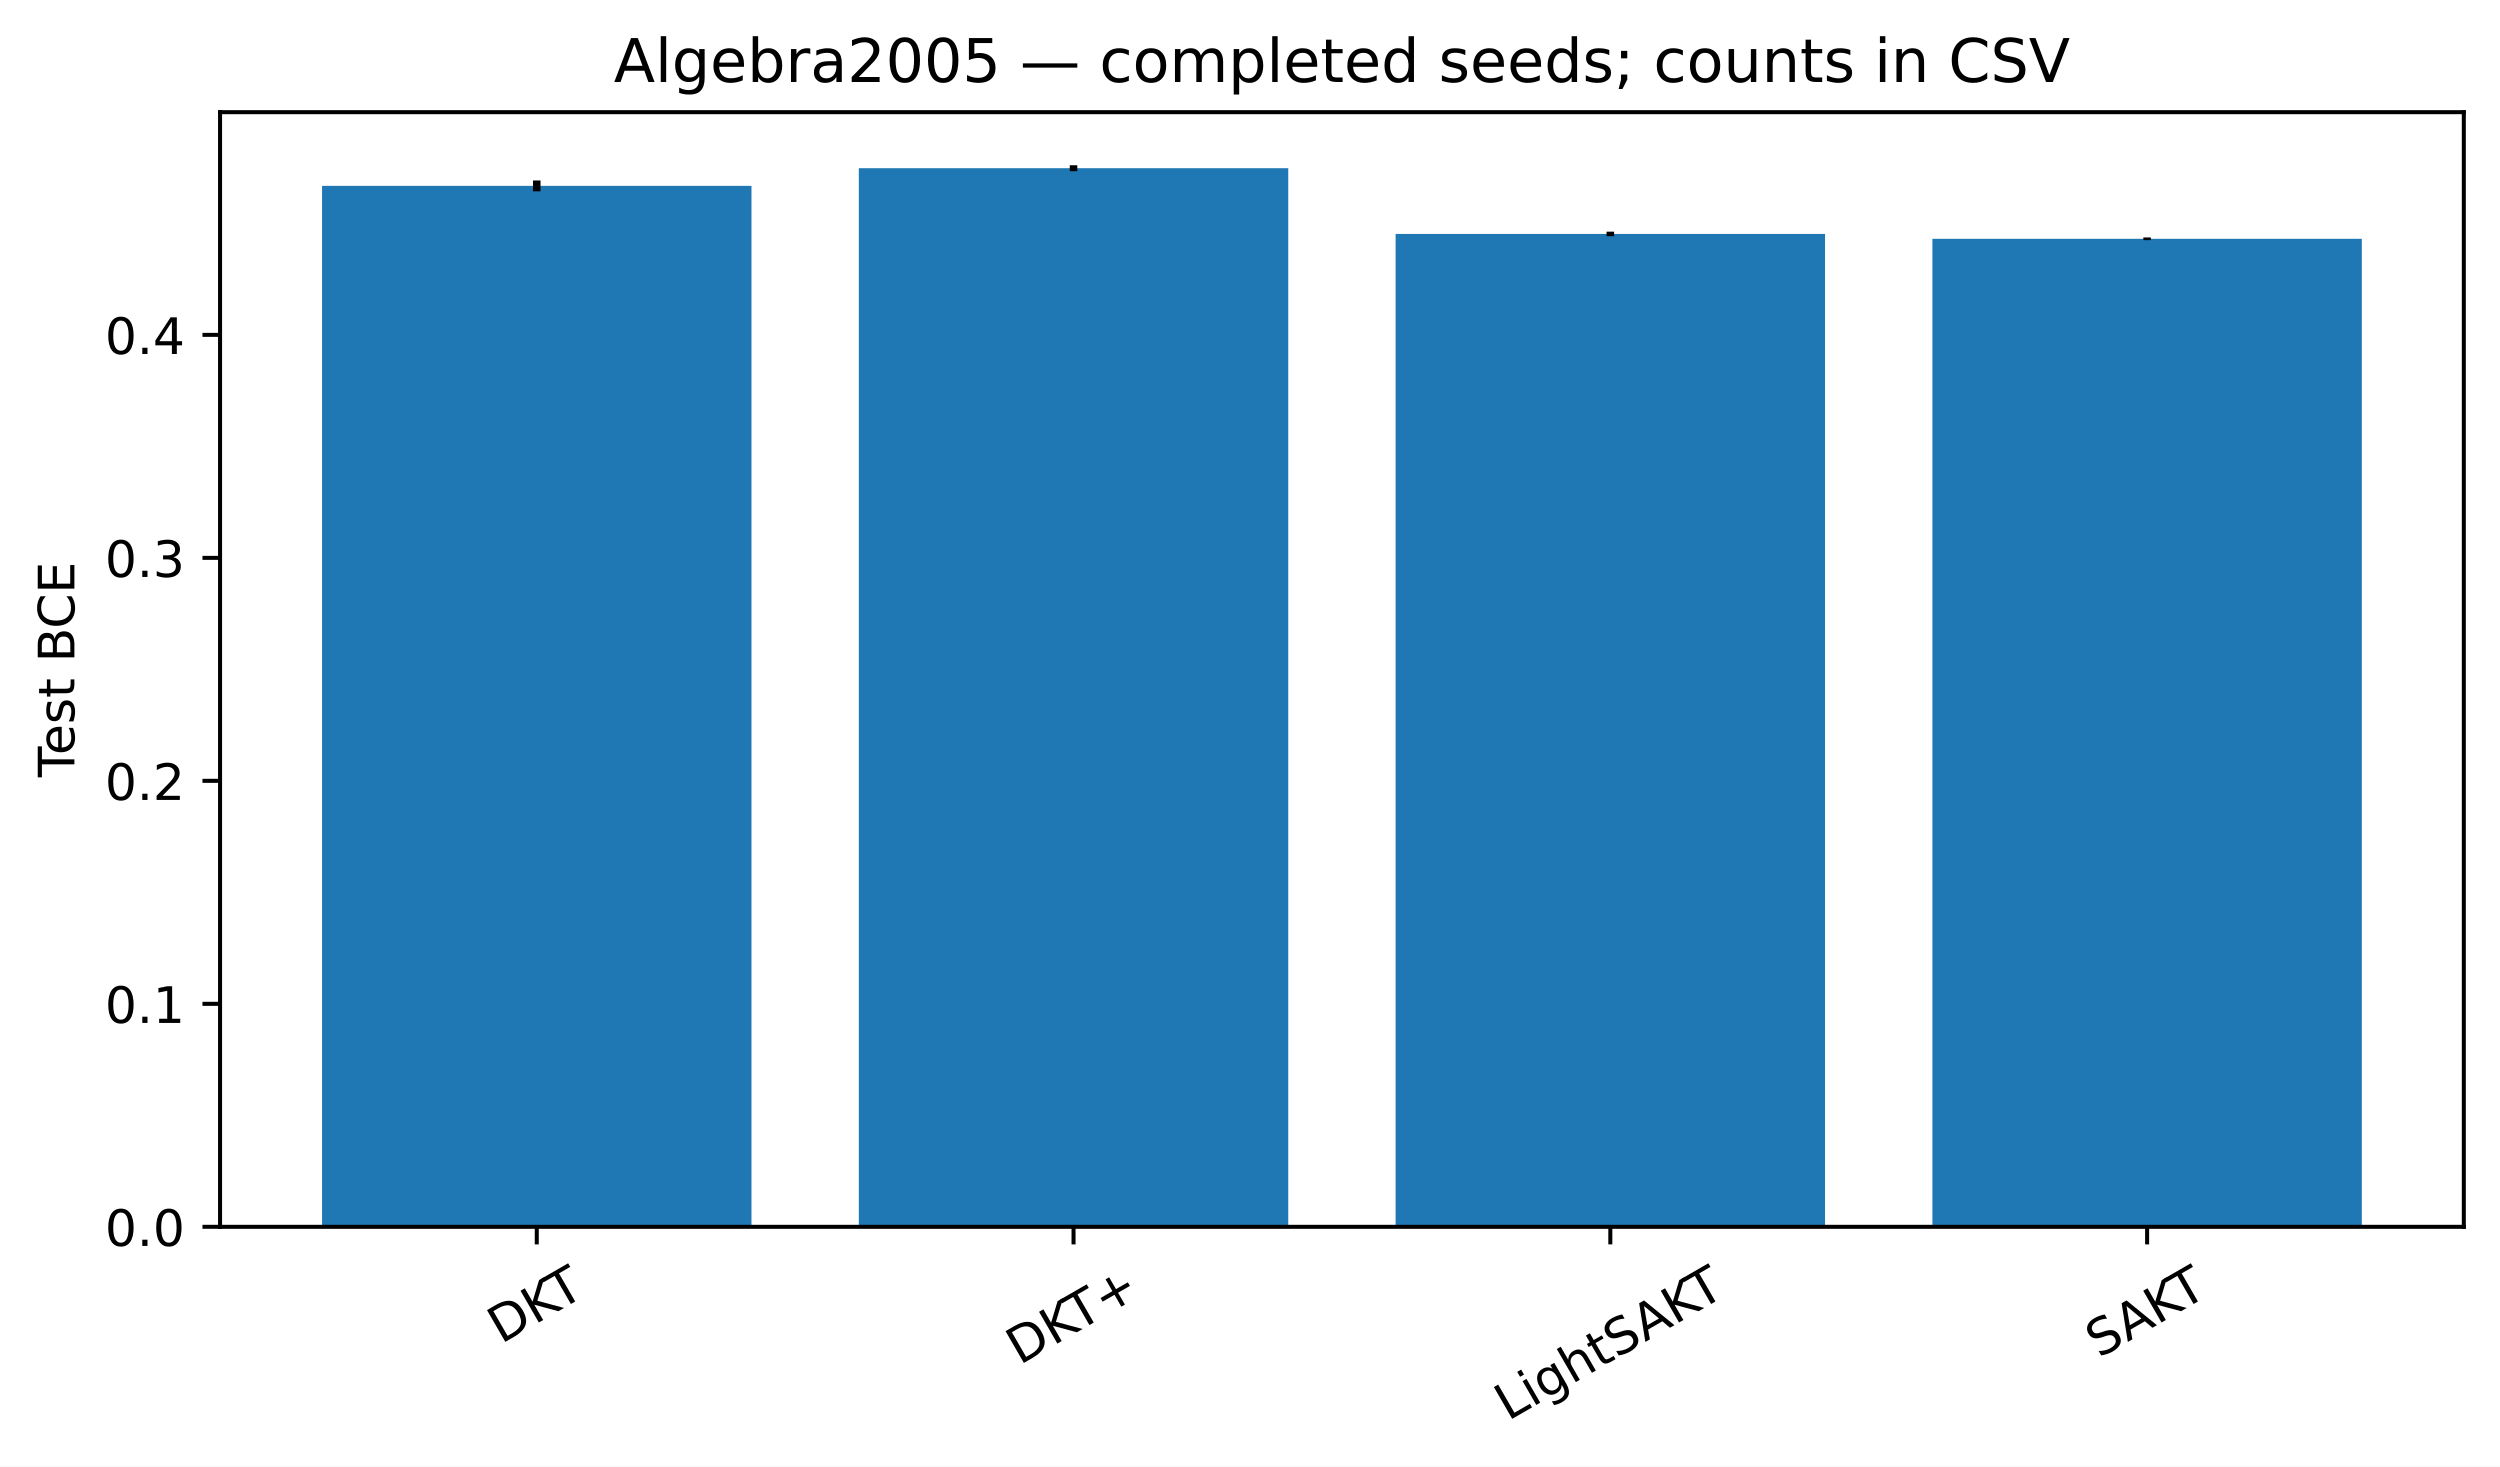
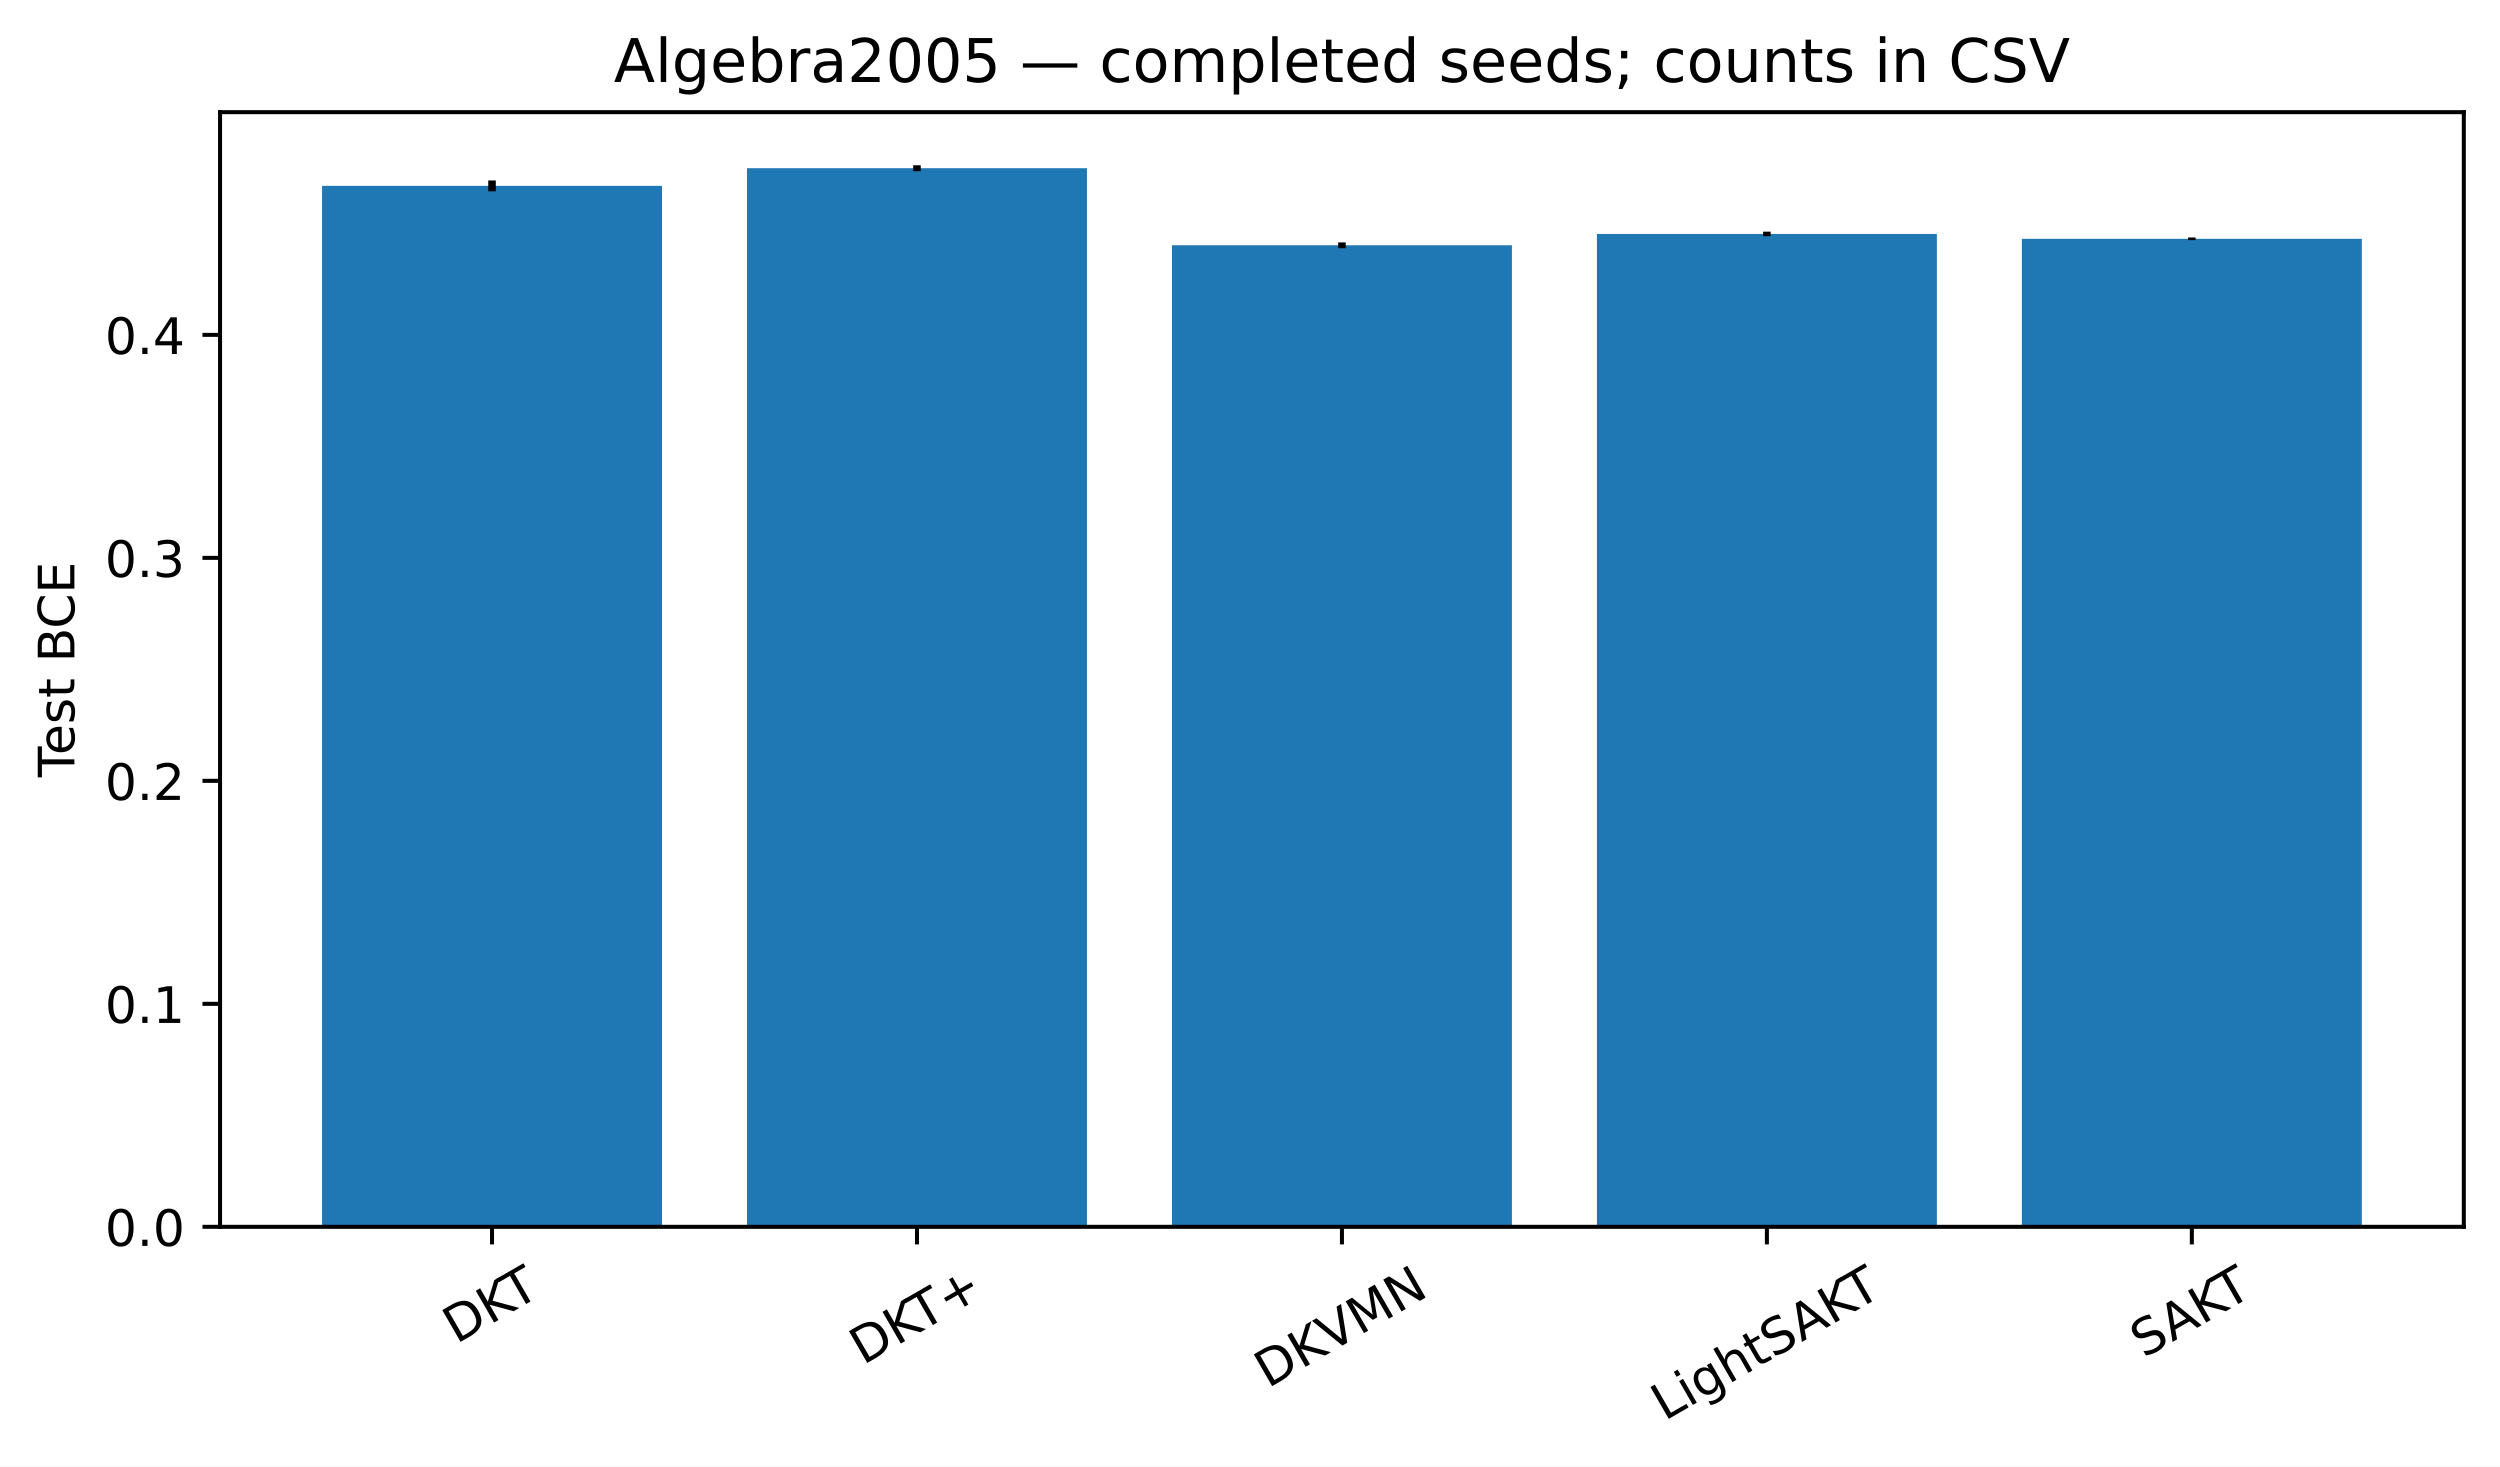
<svg xmlns="http://www.w3.org/2000/svg" xmlns:xlink="http://www.w3.org/1999/xlink" width="497.381pt" height="291.771pt" viewBox="0 0 497.381 291.771" version="1.1">
  <defs>
    <style type="text/css">*{stroke-linejoin: round; stroke-linecap: butt}</style>
  </defs>
  <g id="figure_1">
    <g id="patch_1">
      <path d="M 0 291.771  L 497.381 291.771  L 497.381 0  L 0 0  z " style="fill: #ffffff" />
    </g>
    <g id="axes_1">
      <g id="patch_2">
        <path d="M 43.781 244.078  L 490.181 244.078  L 490.181 22.318  L 43.781 22.318  z " style="fill: #ffffff" />
      </g>
      <g id="patch_3">
-         <path d="M 64.072 244.078  L 149.508 244.078  L 149.508 36.981  L 64.072 36.981  z " clip-path="url(#p19d325cc66)" style="fill: #1f77b4" />
+         <path d="M 64.072 244.078  L 131.709 244.078  L 131.709 36.981  L 64.072 36.981  z " clip-path="url(#p19d325cc66)" style="fill: #1f77b4" />
      </g>
      <g id="patch_4">
-         <path d="M 170.866 244.078  L 256.302 244.078  L 256.302 33.47  L 170.866 33.47  z " clip-path="url(#p19d325cc66)" style="fill: #1f77b4" />
+         <path d="M 148.618 244.078  L 216.254 244.078  L 216.254 33.47  L 148.618 33.47  z " clip-path="url(#p19d325cc66)" style="fill: #1f77b4" />
      </g>
      <g id="patch_5">
-         <path d="M 277.661 244.078  L 363.096 244.078  L 363.096 46.541  L 277.661 46.541  z " clip-path="url(#p19d325cc66)" style="fill: #1f77b4" />
+         <path d="M 233.163 244.078  L 300.799 244.078  L 300.799 48.801  L 233.163 48.801  z " clip-path="url(#p19d325cc66)" style="fill: #1f77b4" />
      </g>
      <g id="patch_6">
-         <path d="M 384.455 244.078  L 469.89 244.078  L 469.89 47.505  L 384.455 47.505  z " clip-path="url(#p19d325cc66)" style="fill: #1f77b4" />
+         <path d="M 317.709 244.078  L 385.345 244.078  L 385.345 46.541  L 317.709 46.541  z " clip-path="url(#p19d325cc66)" style="fill: #1f77b4" />
+       </g>
+       <g id="patch_7">
+         <path d="M 402.254 244.078  L 469.89 244.078  L 469.89 47.505  L 402.254 47.505  z " clip-path="url(#p19d325cc66)" style="fill: #1f77b4" />
      </g>
      <g id="matplotlib.axis_1">
        <g id="xtick_1">
          <g id="line2d_1">
            <defs>
              <path id="m6bb04aeb66" d="M 0 0  L 0 3.5  " style="stroke: #000000; stroke-width: 0.8" />
            </defs>
            <g>
-               <use xlink:href="#m6bb04aeb66" x="106.79" y="244.078" style="stroke: #000000; stroke-width: 0.8" />
+               <use xlink:href="#m6bb04aeb66" x="97.89" y="244.078" style="stroke: #000000; stroke-width: 0.8" />
            </g>
          </g>
          <g id="text_1">
-             <g transform="translate(99.68656 267.4539) rotate(-30) scale(0.1 -0.1)">
+             <g transform="translate(90.78704 267.4539) rotate(-30) scale(0.1 -0.1)">
              <defs>
                <path id="DejaVuSans-44" d="M 1259 4147  L 1259 519  L 2022 519  Q 2988 519 3436 956  Q 3884 1394 3884 2338  Q 3884 3275 3436 3711  Q 2988 4147 2022 4147  L 1259 4147  z M 628 4666  L 1925 4666  Q 3281 4666 3915 4102  Q 4550 3538 4550 2338  Q 4550 1131 3912 565  Q 3275 0 1925 0  L 628 0  L 628 4666  z " transform="scale(0.015625)" />
                <path id="DejaVuSans-4b" d="M 628 4666  L 1259 4666  L 1259 2694  L 3353 4666  L 4166 4666  L 1850 2491  L 4331 0  L 3500 0  L 1259 2247  L 1259 0  L 628 0  L 628 4666  z " transform="scale(0.015625)" />
                <path id="DejaVuSans-54" d="M -19 4666  L 3928 4666  L 3928 4134  L 2272 4134  L 2272 0  L 1638 0  L 1638 4134  L -19 4134  L -19 4666  z " transform="scale(0.015625)" />
              </defs>
              <use xlink:href="#DejaVuSans-44" />
              <use xlink:href="#DejaVuSans-4b" x="77.002" />
              <use xlink:href="#DejaVuSans-54" x="134.828" />
            </g>
          </g>
        </g>
        <g id="xtick_2">
          <g id="line2d_2">
            <g>
-               <use xlink:href="#m6bb04aeb66" x="213.584" y="244.078" style="stroke: #000000; stroke-width: 0.8" />
+               <use xlink:href="#m6bb04aeb66" x="182.436" y="244.078" style="stroke: #000000; stroke-width: 0.8" />
            </g>
          </g>
          <g id="text_2">
-             <g transform="translate(202.8523 271.6437) rotate(-30) scale(0.1 -0.1)">
+             <g transform="translate(171.704 271.6437) rotate(-30) scale(0.1 -0.1)">
              <defs>
                <path id="DejaVuSans-2b" d="M 2944 4013  L 2944 2272  L 4684 2272  L 4684 1741  L 2944 1741  L 2944 0  L 2419 0  L 2419 1741  L 678 1741  L 678 2272  L 2419 2272  L 2419 4013  L 2944 4013  z " transform="scale(0.015625)" />
              </defs>
              <use xlink:href="#DejaVuSans-44" />
              <use xlink:href="#DejaVuSans-4b" x="77.002" />
              <use xlink:href="#DejaVuSans-54" x="134.828" />
              <use xlink:href="#DejaVuSans-2b" x="195.912" />
            </g>
          </g>
        </g>
        <g id="xtick_3">
          <g id="line2d_3">
            <g>
-               <use xlink:href="#m6bb04aeb66" x="320.378" y="244.078" style="stroke: #000000; stroke-width: 0.8" />
+               <use xlink:href="#m6bb04aeb66" x="266.981" y="244.078" style="stroke: #000000; stroke-width: 0.8" />
            </g>
          </g>
          <g id="text_3">
-             <g transform="translate(300.0107 282.7703) rotate(-30) scale(0.1 -0.1)">
+             <g transform="translate(252.2495 276.2625) rotate(-30) scale(0.1 -0.1)">
+               <defs>
+                 <path id="DejaVuSans-56" d="M 1831 0  L 50 4666  L 709 4666  L 2188 738  L 3669 4666  L 4325 4666  L 2547 0  L 1831 0  z " transform="scale(0.015625)" />
+                 <path id="DejaVuSans-4d" d="M 628 4666  L 1569 4666  L 2759 1491  L 3956 4666  L 4897 4666  L 4897 0  L 4281 0  L 4281 4097  L 3078 897  L 2444 897  L 1241 4097  L 1241 0  L 628 0  L 628 4666  z " transform="scale(0.015625)" />
+                 <path id="DejaVuSans-4e" d="M 628 4666  L 1478 4666  L 3547 763  L 3547 4666  L 4159 4666  L 4159 0  L 3309 0  L 1241 3903  L 1241 0  L 628 0  L 628 4666  z " transform="scale(0.015625)" />
+               </defs>
+               <use xlink:href="#DejaVuSans-44" />
+               <use xlink:href="#DejaVuSans-4b" x="77.002" />
+               <use xlink:href="#DejaVuSans-56" x="142.578" />
+               <use xlink:href="#DejaVuSans-4d" x="210.986" />
+               <use xlink:href="#DejaVuSans-4e" x="297.266" />
+             </g>
+           </g>
+         </g>
+         <g id="xtick_4">
+           <g id="line2d_4">
+             <g>
+               <use xlink:href="#m6bb04aeb66" x="351.527" y="244.078" style="stroke: #000000; stroke-width: 0.8" />
+             </g>
+           </g>
+           <g id="text_4">
+             <g transform="translate(331.159 282.7703) rotate(-30) scale(0.1 -0.1)">
              <defs>
                <path id="DejaVuSans-4c" d="M 628 4666  L 1259 4666  L 1259 531  L 3531 531  L 3531 0  L 628 0  L 628 4666  z " transform="scale(0.015625)" />
                <path id="DejaVuSans-69" d="M 603 3500  L 1178 3500  L 1178 0  L 603 0  L 603 3500  z M 603 4863  L 1178 4863  L 1178 4134  L 603 4134  L 603 4863  z " transform="scale(0.015625)" />
                <path id="DejaVuSans-67" d="M 2906 1791  Q 2906 2416 2648 2759  Q 2391 3103 1925 3103  Q 1463 3103 1205 2759  Q 947 2416 947 1791  Q 947 1169 1205 825  Q 1463 481 1925 481  Q 2391 481 2648 825  Q 2906 1169 2906 1791  z M 3481 434  Q 3481 -459 3084 -895  Q 2688 -1331 1869 -1331  Q 1566 -1331 1297 -1286  Q 1028 -1241 775 -1147  L 775 -588  Q 1028 -725 1275 -790  Q 1522 -856 1778 -856  Q 2344 -856 2625 -561  Q 2906 -266 2906 331  L 2906 616  Q 2728 306 2450 153  Q 2172 0 1784 0  Q 1141 0 747 490  Q 353 981 353 1791  Q 353 2603 747 3093  Q 1141 3584 1784 3584  Q 2172 3584 2450 3431  Q 2728 3278 2906 2969  L 2906 3500  L 3481 3500  L 3481 434  z " transform="scale(0.015625)" />
                <path id="DejaVuSans-68" d="M 3513 2113  L 3513 0  L 2938 0  L 2938 2094  Q 2938 2591 2744 2837  Q 2550 3084 2163 3084  Q 1697 3084 1428 2787  Q 1159 2491 1159 1978  L 1159 0  L 581 0  L 581 4863  L 1159 4863  L 1159 2956  Q 1366 3272 1645 3428  Q 1925 3584 2291 3584  Q 2894 3584 3203 3211  Q 3513 2838 3513 2113  z " transform="scale(0.015625)" />
                <path id="DejaVuSans-74" d="M 1172 4494  L 1172 3500  L 2356 3500  L 2356 3053  L 1172 3053  L 1172 1153  Q 1172 725 1289 603  Q 1406 481 1766 481  L 2356 481  L 2356 0  L 1766 0  Q 1100 0 847 248  Q 594 497 594 1153  L 594 3053  L 172 3053  L 172 3500  L 594 3500  L 594 4494  L 1172 4494  z " transform="scale(0.015625)" />
                <path id="DejaVuSans-53" d="M 3425 4513  L 3425 3897  Q 3066 4069 2747 4153  Q 2428 4238 2131 4238  Q 1616 4238 1336 4038  Q 1056 3838 1056 3469  Q 1056 3159 1242 3001  Q 1428 2844 1947 2747  L 2328 2669  Q 3034 2534 3370 2195  Q 3706 1856 3706 1288  Q 3706 609 3251 259  Q 2797 -91 1919 -91  Q 1588 -91 1214 -16  Q 841 59 441 206  L 441 856  Q 825 641 1194 531  Q 1563 422 1919 422  Q 2459 422 2753 634  Q 3047 847 3047 1241  Q 3047 1584 2836 1778  Q 2625 1972 2144 2069  L 1759 2144  Q 1053 2284 737 2584  Q 422 2884 422 3419  Q 422 4038 858 4394  Q 1294 4750 2059 4750  Q 2388 4750 2728 4690  Q 3069 4631 3425 4513  z " transform="scale(0.015625)" />
                <path id="DejaVuSans-41" d="M 2188 4044  L 1331 1722  L 3047 1722  L 2188 4044  z M 1831 4666  L 2547 4666  L 4325 0  L 3669 0  L 3244 1197  L 1141 1197  L 716 0  L 50 0  L 1831 4666  z " transform="scale(0.015625)" />
              </defs>
              <use xlink:href="#DejaVuSans-4c" />
              <use xlink:href="#DejaVuSans-69" x="55.713" />
              <use xlink:href="#DejaVuSans-67" x="83.496" />
              <use xlink:href="#DejaVuSans-68" x="146.973" />
              <use xlink:href="#DejaVuSans-74" x="210.352" />
              <use xlink:href="#DejaVuSans-53" x="249.561" />
              <use xlink:href="#DejaVuSans-41" x="314.912" />
              <use xlink:href="#DejaVuSans-4b" x="383.32" />
              <use xlink:href="#DejaVuSans-54" x="441.146" />
            </g>
          </g>
        </g>
-         <g id="xtick_4">
-           <g id="line2d_4">
-             <g>
-               <use xlink:href="#m6bb04aeb66" x="427.173" y="244.078" style="stroke: #000000; stroke-width: 0.8" />
-             </g>
-           </g>
-           <g id="text_4">
-             <g transform="translate(417.6113 270.2922) rotate(-30) scale(0.1 -0.1)">
+         <g id="xtick_5">
+           <g id="line2d_5">
+             <g>
+               <use xlink:href="#m6bb04aeb66" x="436.072" y="244.078" style="stroke: #000000; stroke-width: 0.8" />
+             </g>
+           </g>
+           <g id="text_5">
+             <g transform="translate(426.5108 270.2922) rotate(-30) scale(0.1 -0.1)">
              <use xlink:href="#DejaVuSans-53" />
              <use xlink:href="#DejaVuSans-41" x="65.352" />
              <use xlink:href="#DejaVuSans-4b" x="133.76" />
              <use xlink:href="#DejaVuSans-54" x="191.586" />
            </g>
          </g>
        </g>
      </g>
      <g id="matplotlib.axis_2">
        <g id="ytick_1">
-           <g id="line2d_5">
+           <g id="line2d_6">
            <defs>
              <path id="ma61371ea48" d="M 0 0  L -3.5 0  " style="stroke: #000000; stroke-width: 0.8" />
            </defs>
            <g>
              <use xlink:href="#ma61371ea48" x="43.781" y="244.078" style="stroke: #000000; stroke-width: 0.8" />
            </g>
          </g>
-           <g id="text_5">
+           <g id="text_6">
            <g transform="translate(20.87813 247.8773) scale(0.1 -0.1)">
              <defs>
                <path id="DejaVuSans-30" d="M 2034 4250  Q 1547 4250 1301 3770  Q 1056 3291 1056 2328  Q 1056 1369 1301 889  Q 1547 409 2034 409  Q 2525 409 2770 889  Q 3016 1369 3016 2328  Q 3016 3291 2770 3770  Q 2525 4250 2034 4250  z M 2034 4750  Q 2819 4750 3233 4129  Q 3647 3509 3647 2328  Q 3647 1150 3233 529  Q 2819 -91 2034 -91  Q 1250 -91 836 529  Q 422 1150 422 2328  Q 422 3509 836 4129  Q 1250 4750 2034 4750  z " transform="scale(0.015625)" />
                <path id="DejaVuSans-2e" d="M 684 794  L 1344 794  L 1344 0  L 684 0  L 684 794  z " transform="scale(0.015625)" />
              </defs>
              <use xlink:href="#DejaVuSans-30" />
              <use xlink:href="#DejaVuSans-2e" x="63.623" />
              <use xlink:href="#DejaVuSans-30" x="95.41" />
            </g>
          </g>
        </g>
        <g id="ytick_2">
-           <g id="line2d_6">
+           <g id="line2d_7">
            <g>
              <use xlink:href="#ma61371ea48" x="43.781" y="199.715" style="stroke: #000000; stroke-width: 0.8" />
            </g>
          </g>
-           <g id="text_6">
+           <g id="text_7">
            <g transform="translate(20.87813 203.514) scale(0.1 -0.1)">
              <defs>
                <path id="DejaVuSans-31" d="M 794 531  L 1825 531  L 1825 4091  L 703 3866  L 703 4441  L 1819 4666  L 2450 4666  L 2450 531  L 3481 531  L 3481 0  L 794 0  L 794 531  z " transform="scale(0.015625)" />
              </defs>
              <use xlink:href="#DejaVuSans-30" />
              <use xlink:href="#DejaVuSans-2e" x="63.623" />
              <use xlink:href="#DejaVuSans-31" x="95.41" />
            </g>
          </g>
        </g>
        <g id="ytick_3">
-           <g id="line2d_7">
+           <g id="line2d_8">
            <g>
              <use xlink:href="#ma61371ea48" x="43.781" y="155.351" style="stroke: #000000; stroke-width: 0.8" />
            </g>
          </g>
-           <g id="text_7">
+           <g id="text_8">
            <g transform="translate(20.87813 159.1507) scale(0.1 -0.1)">
              <defs>
                <path id="DejaVuSans-32" d="M 1228 531  L 3431 531  L 3431 0  L 469 0  L 469 531  Q 828 903 1448 1529  Q 2069 2156 2228 2338  Q 2531 2678 2651 2914  Q 2772 3150 2772 3378  Q 2772 3750 2511 3984  Q 2250 4219 1831 4219  Q 1534 4219 1204 4116  Q 875 4013 500 3803  L 500 4441  Q 881 4594 1212 4672  Q 1544 4750 1819 4750  Q 2544 4750 2975 4387  Q 3406 4025 3406 3419  Q 3406 3131 3298 2873  Q 3191 2616 2906 2266  Q 2828 2175 2409 1742  Q 1991 1309 1228 531  z " transform="scale(0.015625)" />
              </defs>
              <use xlink:href="#DejaVuSans-30" />
              <use xlink:href="#DejaVuSans-2e" x="63.623" />
              <use xlink:href="#DejaVuSans-32" x="95.41" />
            </g>
          </g>
        </g>
        <g id="ytick_4">
-           <g id="line2d_8">
+           <g id="line2d_9">
            <g>
              <use xlink:href="#ma61371ea48" x="43.781" y="110.988" style="stroke: #000000; stroke-width: 0.8" />
            </g>
          </g>
-           <g id="text_8">
+           <g id="text_9">
            <g transform="translate(20.87813 114.7873) scale(0.1 -0.1)">
              <defs>
                <path id="DejaVuSans-33" d="M 2597 2516  Q 3050 2419 3304 2112  Q 3559 1806 3559 1356  Q 3559 666 3084 287  Q 2609 -91 1734 -91  Q 1441 -91 1130 -33  Q 819 25 488 141  L 488 750  Q 750 597 1062 519  Q 1375 441 1716 441  Q 2309 441 2620 675  Q 2931 909 2931 1356  Q 2931 1769 2642 2001  Q 2353 2234 1838 2234  L 1294 2234  L 1294 2753  L 1863 2753  Q 2328 2753 2575 2939  Q 2822 3125 2822 3475  Q 2822 3834 2567 4026  Q 2313 4219 1838 4219  Q 1578 4219 1281 4162  Q 984 4106 628 3988  L 628 4550  Q 988 4650 1302 4700  Q 1616 4750 1894 4750  Q 2613 4750 3031 4423  Q 3450 4097 3450 3541  Q 3450 3153 3228 2886  Q 3006 2619 2597 2516  z " transform="scale(0.015625)" />
              </defs>
              <use xlink:href="#DejaVuSans-30" />
              <use xlink:href="#DejaVuSans-2e" x="63.623" />
              <use xlink:href="#DejaVuSans-33" x="95.41" />
            </g>
          </g>
        </g>
        <g id="ytick_5">
-           <g id="line2d_9">
+           <g id="line2d_10">
            <g>
              <use xlink:href="#ma61371ea48" x="43.781" y="66.625" style="stroke: #000000; stroke-width: 0.8" />
            </g>
          </g>
-           <g id="text_9">
+           <g id="text_10">
            <g transform="translate(20.87813 70.42397) scale(0.1 -0.1)">
              <defs>
                <path id="DejaVuSans-34" d="M 2419 4116  L 825 1625  L 2419 1625  L 2419 4116  z M 2253 4666  L 3047 4666  L 3047 1625  L 3713 1625  L 3713 1100  L 3047 1100  L 3047 0  L 2419 0  L 2419 1100  L 313 1100  L 313 1709  L 2253 4666  z " transform="scale(0.015625)" />
              </defs>
              <use xlink:href="#DejaVuSans-30" />
              <use xlink:href="#DejaVuSans-2e" x="63.623" />
              <use xlink:href="#DejaVuSans-34" x="95.41" />
            </g>
          </g>
        </g>
-         <g id="text_10">
+         <g id="text_11">
          <g transform="translate(14.79844 154.6262) rotate(-90) scale(0.1 -0.1)">
            <defs>
              <path id="DejaVuSans-65" d="M 3597 1894  L 3597 1613  L 953 1613  Q 991 1019 1311 708  Q 1631 397 2203 397  Q 2534 397 2845 478  Q 3156 559 3463 722  L 3463 178  Q 3153 47 2828 -22  Q 2503 -91 2169 -91  Q 1331 -91 842 396  Q 353 884 353 1716  Q 353 2575 817 3079  Q 1281 3584 2069 3584  Q 2775 3584 3186 3129  Q 3597 2675 3597 1894  z M 3022 2063  Q 3016 2534 2758 2815  Q 2500 3097 2075 3097  Q 1594 3097 1305 2825  Q 1016 2553 972 2059  L 3022 2063  z " transform="scale(0.015625)" />
              <path id="DejaVuSans-73" d="M 2834 3397  L 2834 2853  Q 2591 2978 2328 3040  Q 2066 3103 1784 3103  Q 1356 3103 1142 2972  Q 928 2841 928 2578  Q 928 2378 1081 2264  Q 1234 2150 1697 2047  L 1894 2003  Q 2506 1872 2764 1633  Q 3022 1394 3022 966  Q 3022 478 2636 193  Q 2250 -91 1575 -91  Q 1294 -91 989 -36  Q 684 19 347 128  L 347 722  Q 666 556 975 473  Q 1284 391 1588 391  Q 1994 391 2212 530  Q 2431 669 2431 922  Q 2431 1156 2273 1281  Q 2116 1406 1581 1522  L 1381 1569  Q 847 1681 609 1914  Q 372 2147 372 2553  Q 372 3047 722 3315  Q 1072 3584 1716 3584  Q 2034 3584 2315 3537  Q 2597 3491 2834 3397  z " transform="scale(0.015625)" />
              <path id="DejaVuSans-20" transform="scale(0.015625)" />
              <path id="DejaVuSans-42" d="M 1259 2228  L 1259 519  L 2272 519  Q 2781 519 3026 730  Q 3272 941 3272 1375  Q 3272 1813 3026 2020  Q 2781 2228 2272 2228  L 1259 2228  z M 1259 4147  L 1259 2741  L 2194 2741  Q 2656 2741 2882 2914  Q 3109 3088 3109 3444  Q 3109 3797 2882 3972  Q 2656 4147 2194 4147  L 1259 4147  z M 628 4666  L 2241 4666  Q 2963 4666 3353 4366  Q 3744 4066 3744 3513  Q 3744 3084 3544 2831  Q 3344 2578 2956 2516  Q 3422 2416 3680 2098  Q 3938 1781 3938 1306  Q 3938 681 3513 340  Q 3088 0 2303 0  L 628 0  L 628 4666  z " transform="scale(0.015625)" />
              <path id="DejaVuSans-43" d="M 4122 4306  L 4122 3641  Q 3803 3938 3442 4084  Q 3081 4231 2675 4231  Q 1875 4231 1450 3742  Q 1025 3253 1025 2328  Q 1025 1406 1450 917  Q 1875 428 2675 428  Q 3081 428 3442 575  Q 3803 722 4122 1019  L 4122 359  Q 3791 134 3420 21  Q 3050 -91 2638 -91  Q 1578 -91 968 557  Q 359 1206 359 2328  Q 359 3453 968 4101  Q 1578 4750 2638 4750  Q 3056 4750 3426 4639  Q 3797 4528 4122 4306  z " transform="scale(0.015625)" />
              <path id="DejaVuSans-45" d="M 628 4666  L 3578 4666  L 3578 4134  L 1259 4134  L 1259 2753  L 3481 2753  L 3481 2222  L 1259 2222  L 1259 531  L 3634 531  L 3634 0  L 628 0  L 628 4666  z " transform="scale(0.015625)" />
            </defs>
            <use xlink:href="#DejaVuSans-54" />
            <use xlink:href="#DejaVuSans-65" x="44.084" />
            <use xlink:href="#DejaVuSans-73" x="105.607" />
            <use xlink:href="#DejaVuSans-74" x="157.707" />
            <use xlink:href="#DejaVuSans-20" x="196.916" />
            <use xlink:href="#DejaVuSans-42" x="228.703" />
            <use xlink:href="#DejaVuSans-43" x="295.557" />
            <use xlink:href="#DejaVuSans-45" x="365.381" />
          </g>
        </g>
      </g>
      <g id="LineCollection_1">
-         <path d="M 106.79 38.061  L 106.79 35.902  " clip-path="url(#p19d325cc66)" style="fill: none; stroke: #000000; stroke-width: 1.5" />
-         <path d="M 213.584 34.062  L 213.584 32.878  " clip-path="url(#p19d325cc66)" style="fill: none; stroke: #000000; stroke-width: 1.5" />
-         <path d="M 320.378 46.992  L 320.378 46.089  " clip-path="url(#p19d325cc66)" style="fill: none; stroke: #000000; stroke-width: 1.5" />
-         <path d="M 427.173 47.77  L 427.173 47.24  " clip-path="url(#p19d325cc66)" style="fill: none; stroke: #000000; stroke-width: 1.5" />
-       </g>
-       <g id="patch_7">
+         <path d="M 97.89 38.061  L 97.89 35.902  " clip-path="url(#p19d325cc66)" style="fill: none; stroke: #000000; stroke-width: 1.5" />
+         <path d="M 182.436 34.062  L 182.436 32.878  " clip-path="url(#p19d325cc66)" style="fill: none; stroke: #000000; stroke-width: 1.5" />
+         <path d="M 266.981 49.381  L 266.981 48.222  " clip-path="url(#p19d325cc66)" style="fill: none; stroke: #000000; stroke-width: 1.5" />
+         <path d="M 351.527 46.992  L 351.527 46.089  " clip-path="url(#p19d325cc66)" style="fill: none; stroke: #000000; stroke-width: 1.5" />
+         <path d="M 436.072 47.77  L 436.072 47.24  " clip-path="url(#p19d325cc66)" style="fill: none; stroke: #000000; stroke-width: 1.5" />
+       </g>
+       <g id="patch_8">
        <path d="M 43.781 244.078  L 43.781 22.318  " style="fill: none; stroke: #000000; stroke-width: 0.8; stroke-linejoin: miter; stroke-linecap: square" />
      </g>
-       <g id="patch_8">
+       <g id="patch_9">
        <path d="M 490.181 244.078  L 490.181 22.318  " style="fill: none; stroke: #000000; stroke-width: 0.8; stroke-linejoin: miter; stroke-linecap: square" />
      </g>
-       <g id="patch_9">
+       <g id="patch_10">
        <path d="M 43.781 244.078  L 490.181 244.078  " style="fill: none; stroke: #000000; stroke-width: 0.8; stroke-linejoin: miter; stroke-linecap: square" />
      </g>
-       <g id="patch_10">
+       <g id="patch_11">
        <path d="M 43.781 22.318  L 490.181 22.318  " style="fill: none; stroke: #000000; stroke-width: 0.8; stroke-linejoin: miter; stroke-linecap: square" />
      </g>
-       <g id="text_11">
+       <g id="text_12">
        <g transform="translate(122.1188 16.31812) scale(0.12 -0.12)">
          <defs>
            <path id="DejaVuSans-6c" d="M 603 4863  L 1178 4863  L 1178 0  L 603 0  L 603 4863  z " transform="scale(0.015625)" />
            <path id="DejaVuSans-62" d="M 3116 1747  Q 3116 2381 2855 2742  Q 2594 3103 2138 3103  Q 1681 3103 1420 2742  Q 1159 2381 1159 1747  Q 1159 1113 1420 752  Q 1681 391 2138 391  Q 2594 391 2855 752  Q 3116 1113 3116 1747  z M 1159 2969  Q 1341 3281 1617 3432  Q 1894 3584 2278 3584  Q 2916 3584 3314 3078  Q 3713 2572 3713 1747  Q 3713 922 3314 415  Q 2916 -91 2278 -91  Q 1894 -91 1617 61  Q 1341 213 1159 525  L 1159 0  L 581 0  L 581 4863  L 1159 4863  L 1159 2969  z " transform="scale(0.015625)" />
            <path id="DejaVuSans-72" d="M 2631 2963  Q 2534 3019 2420 3045  Q 2306 3072 2169 3072  Q 1681 3072 1420 2755  Q 1159 2438 1159 1844  L 1159 0  L 581 0  L 581 3500  L 1159 3500  L 1159 2956  Q 1341 3275 1631 3429  Q 1922 3584 2338 3584  Q 2397 3584 2469 3576  Q 2541 3569 2628 3553  L 2631 2963  z " transform="scale(0.015625)" />
            <path id="DejaVuSans-61" d="M 2194 1759  Q 1497 1759 1228 1600  Q 959 1441 959 1056  Q 959 750 1161 570  Q 1363 391 1709 391  Q 2188 391 2477 730  Q 2766 1069 2766 1631  L 2766 1759  L 2194 1759  z M 3341 1997  L 3341 0  L 2766 0  L 2766 531  Q 2569 213 2275 61  Q 1981 -91 1556 -91  Q 1019 -91 701 211  Q 384 513 384 1019  Q 384 1609 779 1909  Q 1175 2209 1959 2209  L 2766 2209  L 2766 2266  Q 2766 2663 2505 2880  Q 2244 3097 1772 3097  Q 1472 3097 1187 3025  Q 903 2953 641 2809  L 641 3341  Q 956 3463 1253 3523  Q 1550 3584 1831 3584  Q 2591 3584 2966 3190  Q 3341 2797 3341 1997  z " transform="scale(0.015625)" />
            <path id="DejaVuSans-35" d="M 691 4666  L 3169 4666  L 3169 4134  L 1269 4134  L 1269 2991  Q 1406 3038 1543 3061  Q 1681 3084 1819 3084  Q 2600 3084 3056 2656  Q 3513 2228 3513 1497  Q 3513 744 3044 326  Q 2575 -91 1722 -91  Q 1428 -91 1123 -41  Q 819 9 494 109  L 494 744  Q 775 591 1075 516  Q 1375 441 1709 441  Q 2250 441 2565 725  Q 2881 1009 2881 1497  Q 2881 1984 2565 2268  Q 2250 2553 1709 2553  Q 1456 2553 1204 2497  Q 953 2441 691 2322  L 691 4666  z " transform="scale(0.015625)" />
            <path id="DejaVuSans-2014" d="M 313 1978  L 6088 1978  L 6088 1528  L 313 1528  L 313 1978  z " transform="scale(0.015625)" />
            <path id="DejaVuSans-63" d="M 3122 3366  L 3122 2828  Q 2878 2963 2633 3030  Q 2388 3097 2138 3097  Q 1578 3097 1268 2742  Q 959 2388 959 1747  Q 959 1106 1268 751  Q 1578 397 2138 397  Q 2388 397 2633 464  Q 2878 531 3122 666  L 3122 134  Q 2881 22 2623 -34  Q 2366 -91 2075 -91  Q 1284 -91 818 406  Q 353 903 353 1747  Q 353 2603 823 3093  Q 1294 3584 2113 3584  Q 2378 3584 2631 3529  Q 2884 3475 3122 3366  z " transform="scale(0.015625)" />
            <path id="DejaVuSans-6f" d="M 1959 3097  Q 1497 3097 1228 2736  Q 959 2375 959 1747  Q 959 1119 1226 758  Q 1494 397 1959 397  Q 2419 397 2687 759  Q 2956 1122 2956 1747  Q 2956 2369 2687 2733  Q 2419 3097 1959 3097  z M 1959 3584  Q 2709 3584 3137 3096  Q 3566 2609 3566 1747  Q 3566 888 3137 398  Q 2709 -91 1959 -91  Q 1206 -91 779 398  Q 353 888 353 1747  Q 353 2609 779 3096  Q 1206 3584 1959 3584  z " transform="scale(0.015625)" />
            <path id="DejaVuSans-6d" d="M 3328 2828  Q 3544 3216 3844 3400  Q 4144 3584 4550 3584  Q 5097 3584 5394 3201  Q 5691 2819 5691 2113  L 5691 0  L 5113 0  L 5113 2094  Q 5113 2597 4934 2840  Q 4756 3084 4391 3084  Q 3944 3084 3684 2787  Q 3425 2491 3425 1978  L 3425 0  L 2847 0  L 2847 2094  Q 2847 2600 2669 2842  Q 2491 3084 2119 3084  Q 1678 3084 1418 2786  Q 1159 2488 1159 1978  L 1159 0  L 581 0  L 581 3500  L 1159 3500  L 1159 2956  Q 1356 3278 1631 3431  Q 1906 3584 2284 3584  Q 2666 3584 2933 3390  Q 3200 3197 3328 2828  z " transform="scale(0.015625)" />
            <path id="DejaVuSans-70" d="M 1159 525  L 1159 -1331  L 581 -1331  L 581 3500  L 1159 3500  L 1159 2969  Q 1341 3281 1617 3432  Q 1894 3584 2278 3584  Q 2916 3584 3314 3078  Q 3713 2572 3713 1747  Q 3713 922 3314 415  Q 2916 -91 2278 -91  Q 1894 -91 1617 61  Q 1341 213 1159 525  z M 3116 1747  Q 3116 2381 2855 2742  Q 2594 3103 2138 3103  Q 1681 3103 1420 2742  Q 1159 2381 1159 1747  Q 1159 1113 1420 752  Q 1681 391 2138 391  Q 2594 391 2855 752  Q 3116 1113 3116 1747  z " transform="scale(0.015625)" />
            <path id="DejaVuSans-64" d="M 2906 2969  L 2906 4863  L 3481 4863  L 3481 0  L 2906 0  L 2906 525  Q 2725 213 2448 61  Q 2172 -91 1784 -91  Q 1150 -91 751 415  Q 353 922 353 1747  Q 353 2572 751 3078  Q 1150 3584 1784 3584  Q 2172 3584 2448 3432  Q 2725 3281 2906 2969  z M 947 1747  Q 947 1113 1208 752  Q 1469 391 1925 391  Q 2381 391 2643 752  Q 2906 1113 2906 1747  Q 2906 2381 2643 2742  Q 2381 3103 1925 3103  Q 1469 3103 1208 2742  Q 947 2381 947 1747  z " transform="scale(0.015625)" />
            <path id="DejaVuSans-3b" d="M 750 3309  L 1409 3309  L 1409 2516  L 750 2516  L 750 3309  z M 750 794  L 1409 794  L 1409 256  L 897 -744  L 494 -744  L 750 256  L 750 794  z " transform="scale(0.015625)" />
            <path id="DejaVuSans-75" d="M 544 1381  L 544 3500  L 1119 3500  L 1119 1403  Q 1119 906 1312 657  Q 1506 409 1894 409  Q 2359 409 2629 706  Q 2900 1003 2900 1516  L 2900 3500  L 3475 3500  L 3475 0  L 2900 0  L 2900 538  Q 2691 219 2414 64  Q 2138 -91 1772 -91  Q 1169 -91 856 284  Q 544 659 544 1381  z M 1991 3584  L 1991 3584  z " transform="scale(0.015625)" />
            <path id="DejaVuSans-6e" d="M 3513 2113  L 3513 0  L 2938 0  L 2938 2094  Q 2938 2591 2744 2837  Q 2550 3084 2163 3084  Q 1697 3084 1428 2787  Q 1159 2491 1159 1978  L 1159 0  L 581 0  L 581 3500  L 1159 3500  L 1159 2956  Q 1366 3272 1645 3428  Q 1925 3584 2291 3584  Q 2894 3584 3203 3211  Q 3513 2838 3513 2113  z " transform="scale(0.015625)" />
-             <path id="DejaVuSans-56" d="M 1831 0  L 50 4666  L 709 4666  L 2188 738  L 3669 4666  L 4325 4666  L 2547 0  L 1831 0  z " transform="scale(0.015625)" />
          </defs>
          <use xlink:href="#DejaVuSans-41" />
          <use xlink:href="#DejaVuSans-6c" x="68.408" />
          <use xlink:href="#DejaVuSans-67" x="96.191" />
          <use xlink:href="#DejaVuSans-65" x="159.668" />
          <use xlink:href="#DejaVuSans-62" x="221.191" />
          <use xlink:href="#DejaVuSans-72" x="284.668" />
          <use xlink:href="#DejaVuSans-61" x="325.781" />
          <use xlink:href="#DejaVuSans-32" x="387.061" />
          <use xlink:href="#DejaVuSans-30" x="450.684" />
          <use xlink:href="#DejaVuSans-30" x="514.307" />
          <use xlink:href="#DejaVuSans-35" x="577.93" />
          <use xlink:href="#DejaVuSans-20" x="641.553" />
          <use xlink:href="#DejaVuSans-2014" x="673.34" />
          <use xlink:href="#DejaVuSans-20" x="773.34" />
          <use xlink:href="#DejaVuSans-63" x="805.127" />
          <use xlink:href="#DejaVuSans-6f" x="860.107" />
          <use xlink:href="#DejaVuSans-6d" x="921.289" />
          <use xlink:href="#DejaVuSans-70" x="1018.701" />
          <use xlink:href="#DejaVuSans-6c" x="1082.178" />
          <use xlink:href="#DejaVuSans-65" x="1109.961" />
          <use xlink:href="#DejaVuSans-74" x="1171.484" />
          <use xlink:href="#DejaVuSans-65" x="1210.693" />
          <use xlink:href="#DejaVuSans-64" x="1272.217" />
          <use xlink:href="#DejaVuSans-20" x="1335.693" />
          <use xlink:href="#DejaVuSans-73" x="1367.48" />
          <use xlink:href="#DejaVuSans-65" x="1419.58" />
          <use xlink:href="#DejaVuSans-65" x="1481.104" />
          <use xlink:href="#DejaVuSans-64" x="1542.627" />
          <use xlink:href="#DejaVuSans-73" x="1606.104" />
          <use xlink:href="#DejaVuSans-3b" x="1658.203" />
          <use xlink:href="#DejaVuSans-20" x="1691.895" />
          <use xlink:href="#DejaVuSans-63" x="1723.682" />
          <use xlink:href="#DejaVuSans-6f" x="1778.662" />
          <use xlink:href="#DejaVuSans-75" x="1839.844" />
          <use xlink:href="#DejaVuSans-6e" x="1903.223" />
          <use xlink:href="#DejaVuSans-74" x="1966.602" />
          <use xlink:href="#DejaVuSans-73" x="2005.811" />
          <use xlink:href="#DejaVuSans-20" x="2057.91" />
          <use xlink:href="#DejaVuSans-69" x="2089.697" />
          <use xlink:href="#DejaVuSans-6e" x="2117.48" />
          <use xlink:href="#DejaVuSans-20" x="2180.859" />
          <use xlink:href="#DejaVuSans-43" x="2212.646" />
          <use xlink:href="#DejaVuSans-53" x="2282.471" />
          <use xlink:href="#DejaVuSans-56" x="2345.947" />
        </g>
      </g>
    </g>
  </g>
  <defs>
    <clipPath id="p19d325cc66">
      <rect x="43.781" y="22.318" width="446.4" height="221.76" />
    </clipPath>
  </defs>
</svg>
